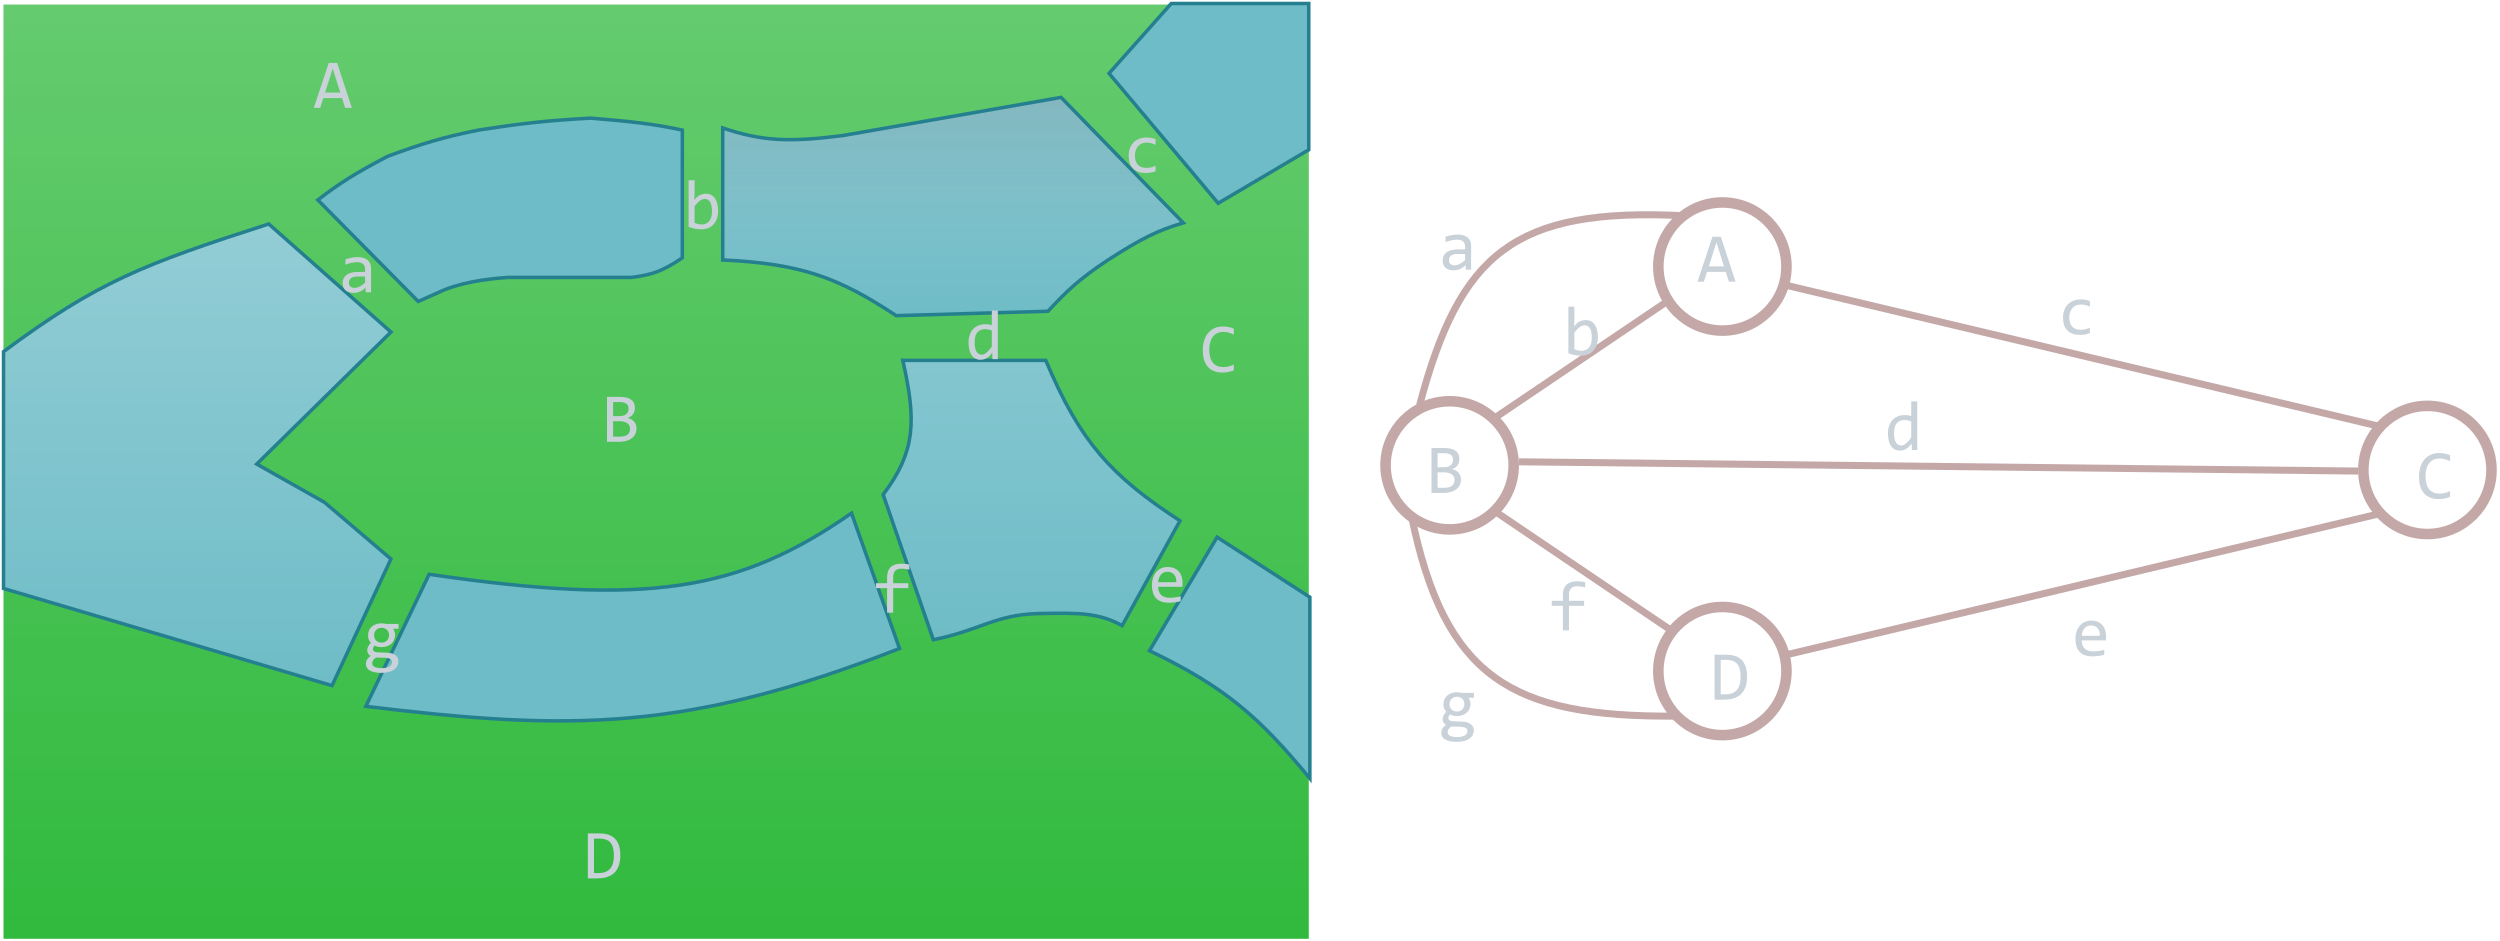
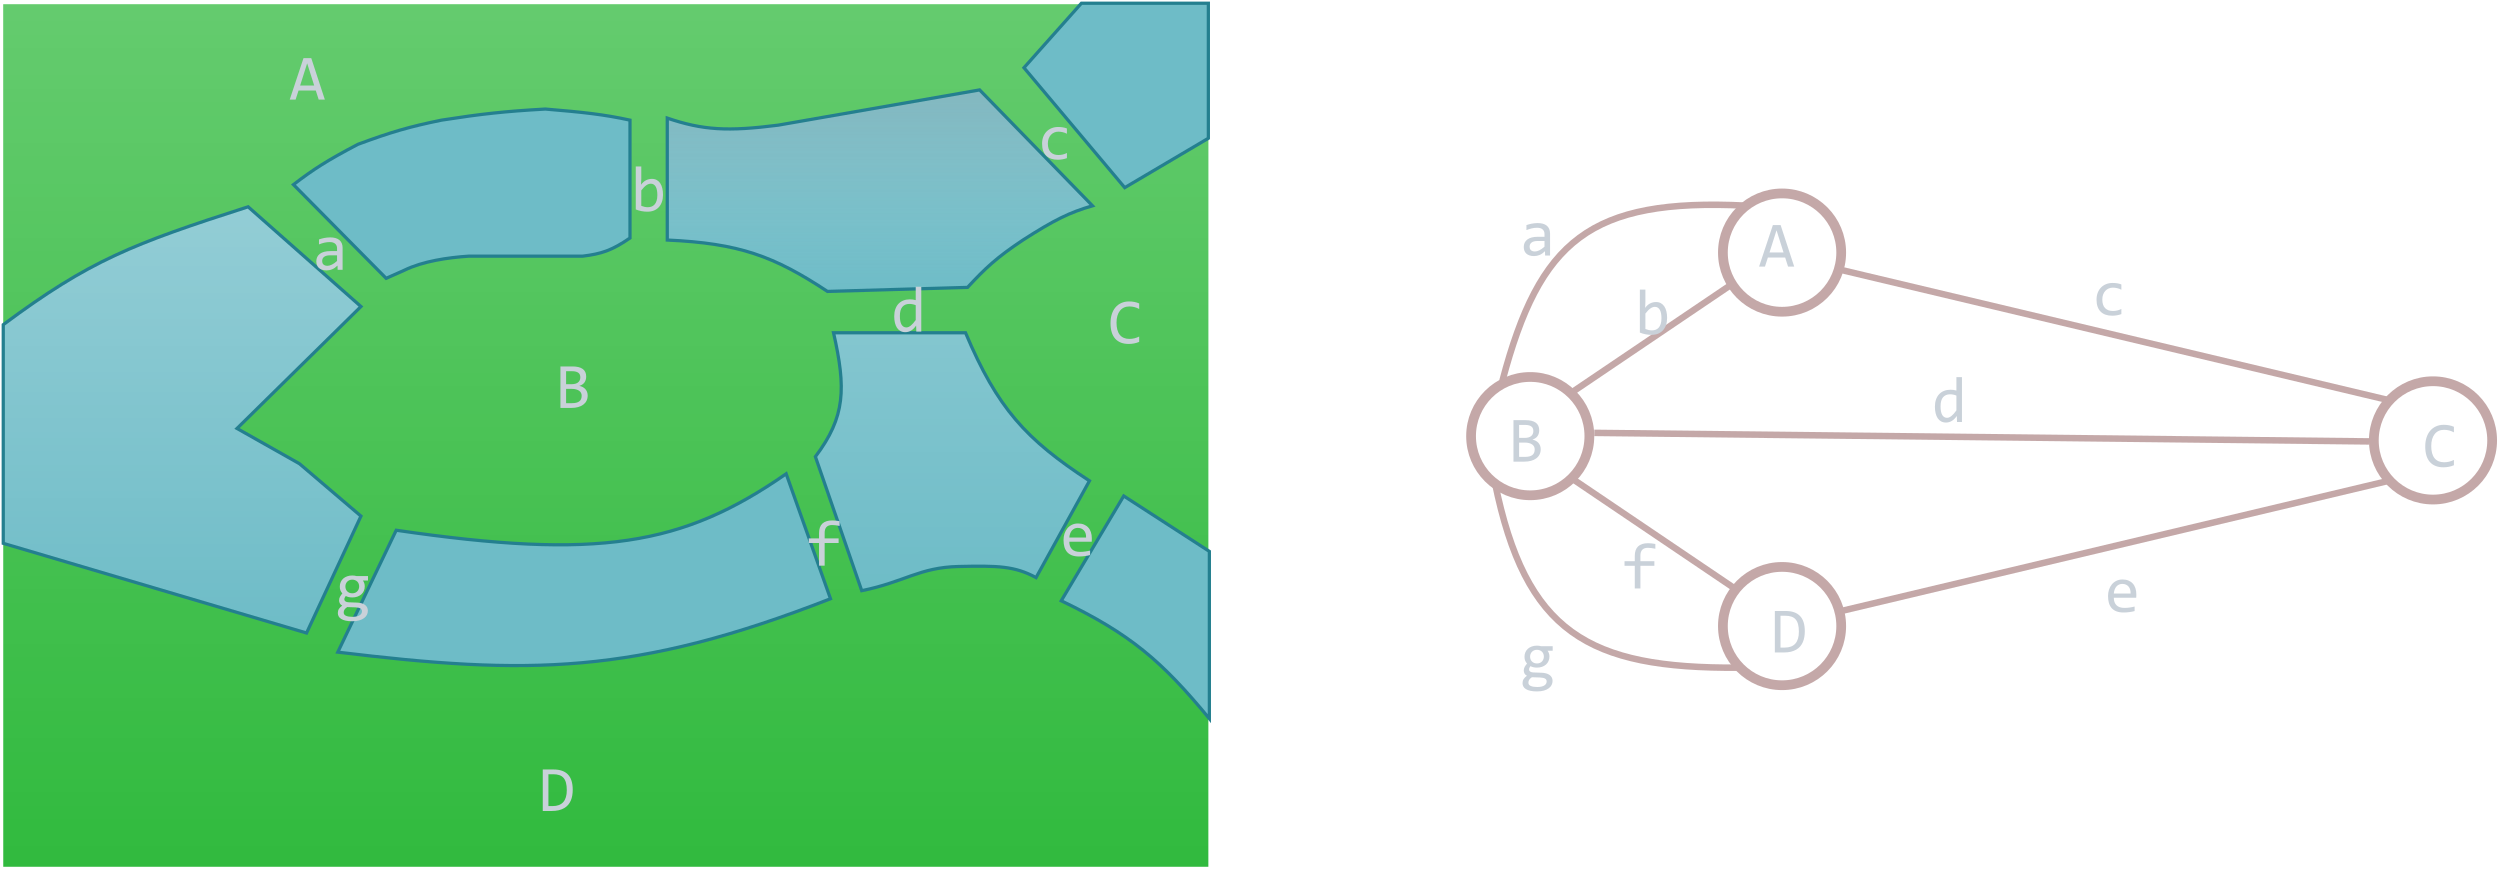
- <svg xmlns="http://www.w3.org/2000/svg" width="710" height="267" viewBox="0 0 710 267" fill="none">
+ <svg xmlns="http://www.w3.org/2000/svg" width="769" height="267" viewBox="0 0 769 267" fill="none">
  <rect x="1" y="1.31" width="370.69" height="265.31" fill="#31BA3E" />
  <rect x="1" y="1.31" width="370.69" height="265.31" fill="url(#paint0_linear)" fill-opacity="0.25" />
  <path d="M121.877 163.099L103.901 200.602C162.288 207.701 195.261 207.666 255.462 184.175L241.825 145.743C209.898 167.935 184.072 172.213 121.877 163.099Z" fill="#6EBCC7" stroke="#247F8F" />
  <path d="M345.655 152.561L372 169.608V221.058C357.346 203.295 347.665 195.001 326.439 184.795L345.655 152.561Z" fill="#6EBCC7" stroke="#247F8F" />
  <path d="M294.825 174.257C282.737 174.543 278.31 179.01 265.07 181.696L250.813 140.474C260.09 128.2 260.26 119.472 256.392 102.351H296.994C306.836 125.674 315.62 135.171 335.117 147.912L318.69 177.667C312.13 174.107 306.912 173.971 294.825 174.257Z" fill="#6EBCC7" />
  <path d="M294.825 174.257C282.737 174.543 278.31 179.01 265.07 181.696L250.813 140.474C260.09 128.2 260.26 119.472 256.392 102.351H296.994C306.836 125.674 315.62 135.171 335.117 147.912L318.69 177.667C312.13 174.107 306.912 173.971 294.825 174.257Z" fill="url(#paint1_linear)" fill-opacity="0.15" />
  <path d="M294.825 174.257C282.737 174.543 278.31 179.01 265.07 181.696L250.813 140.474C260.09 128.2 260.26 119.472 256.392 102.351H296.994C306.836 125.674 315.62 135.171 335.117 147.912L318.69 177.667C312.13 174.107 306.912 173.971 294.825 174.257Z" stroke="#247F8F" />
  <path d="M345.965 57.719L314.971 20.836L332.637 1H371.69V42.532L345.965 57.719Z" fill="#6EBCC7" stroke="#247F8F" />
  <path d="M205.251 36.333V73.836C227.413 74.866 237.976 78.73 254.532 89.643L297.614 88.403C303.096 82.496 306.525 79.243 314.661 73.836C324.319 67.631 328.959 65.367 336.047 63.298L301.333 27.655L239.345 38.503C223.8 40.48 216.266 40.061 205.251 36.333Z" fill="#6EBCC7" />
  <path d="M205.251 36.333V73.836C227.413 74.866 237.976 78.73 254.532 89.643L297.614 88.403C303.096 82.496 306.525 79.243 314.661 73.836C324.319 67.631 328.959 65.367 336.047 63.298L301.333 27.655L239.345 38.503C223.8 40.48 216.266 40.061 205.251 36.333Z" fill="url(#paint2_linear)" fill-opacity="0.25" />
  <path d="M205.251 36.333V73.836C227.413 74.866 237.976 78.73 254.532 89.643L297.614 88.403C303.096 82.496 306.525 79.243 314.661 73.836C324.319 67.631 328.959 65.367 336.047 63.298L301.333 27.655L239.345 38.503C223.8 40.48 216.266 40.061 205.251 36.333Z" stroke="#247F8F" />
  <path d="M193.784 73.216V36.953C185.593 35.176 179.453 34.529 167.749 33.544C155.046 34.258 148.069 35.049 135.825 36.953C125.886 38.981 120.25 40.634 110.099 44.392C100.588 49.383 96.389 52.089 90.263 56.789L118.778 85.614L124.357 83.135C130.068 80.337 137.805 79.219 144.193 78.795H164.649H179.216C184.958 78.097 188.155 77.079 193.784 73.216Z" fill="#6EBCC7" stroke="#247F8F" />
  <path d="M1 99.871V167.129L94.292 194.713L111.029 158.76L92.123 142.643L72.906 131.795L111.029 94.292L76.316 63.608C40.672 75.076 27.667 80.052 1 99.871Z" fill="#6EBCC7" />
  <path d="M1 99.871V167.129L94.292 194.713L111.029 158.76L92.123 142.643L72.906 131.795L111.029 94.292L76.316 63.608C40.672 75.076 27.667 80.052 1 99.871Z" fill="url(#paint3_linear)" fill-opacity="0.25" />
  <path d="M1 99.871V167.129L94.292 194.713L111.029 158.76L92.123 142.643L72.906 131.795L111.029 94.292L76.316 63.608C40.672 75.076 27.667 80.052 1 99.871Z" stroke="#247F8F" />
  <path d="M103.861 83L103.822 81.682C103.288 82.209 102.745 82.59 102.191 82.824C101.645 83.059 101.068 83.176 100.463 83.176C99.903 83.176 99.424 83.104 99.027 82.961C98.63 82.818 98.301 82.622 98.041 82.375C97.787 82.121 97.598 81.825 97.475 81.486C97.357 81.148 97.299 80.78 97.299 80.383C97.299 79.4 97.663 78.632 98.393 78.078C99.128 77.518 100.212 77.238 101.645 77.238H103.676V76.379C103.676 75.799 103.49 75.337 103.119 74.992C102.748 74.641 102.182 74.465 101.42 74.465C100.867 74.465 100.32 74.527 99.779 74.65C99.245 74.774 98.692 74.95 98.119 75.178V73.644C98.334 73.566 98.572 73.492 98.832 73.42C99.099 73.342 99.379 73.273 99.672 73.215C99.965 73.156 100.271 73.111 100.59 73.078C100.909 73.039 101.231 73.019 101.557 73.019C102.149 73.019 102.683 73.085 103.158 73.215C103.633 73.345 104.034 73.544 104.359 73.811C104.691 74.078 104.945 74.413 105.121 74.816C105.297 75.22 105.385 75.695 105.385 76.242V83H103.861ZM103.676 78.537H101.518C101.094 78.537 100.73 78.579 100.424 78.664C100.118 78.749 99.867 78.869 99.672 79.025C99.477 79.182 99.33 79.37 99.232 79.592C99.141 79.807 99.096 80.051 99.096 80.324C99.096 80.513 99.125 80.695 99.184 80.871C99.242 81.04 99.337 81.193 99.467 81.33C99.597 81.46 99.766 81.564 99.975 81.643C100.183 81.721 100.437 81.76 100.736 81.76C101.127 81.76 101.573 81.643 102.074 81.408C102.582 81.167 103.116 80.79 103.676 80.275V78.537Z" fill="#C9D1D9" />
  <path d="M203.941 59.922C203.941 60.736 203.827 61.465 203.6 62.109C203.378 62.747 203.059 63.291 202.643 63.74C202.232 64.183 201.731 64.525 201.139 64.766C200.546 65 199.879 65.117 199.137 65.117C198.557 65.117 197.965 65.062 197.359 64.951C196.754 64.841 196.155 64.665 195.562 64.424V51.201H197.262V55L197.184 56.816C197.672 56.159 198.193 55.697 198.746 55.43C199.306 55.156 199.905 55.02 200.543 55.02C201.103 55.02 201.594 55.137 202.018 55.371C202.441 55.605 202.796 55.938 203.082 56.367C203.368 56.79 203.583 57.305 203.727 57.91C203.87 58.509 203.941 59.18 203.941 59.922ZM202.203 60C202.203 59.486 202.164 59.014 202.086 58.584C202.014 58.154 201.897 57.786 201.734 57.48C201.572 57.175 201.363 56.937 201.109 56.768C200.855 56.592 200.553 56.504 200.201 56.504C199.986 56.504 199.768 56.54 199.547 56.611C199.326 56.676 199.094 56.79 198.854 56.953C198.619 57.109 198.368 57.321 198.102 57.588C197.841 57.848 197.561 58.174 197.262 58.565V63.32C197.594 63.45 197.932 63.555 198.277 63.633C198.622 63.704 198.951 63.74 199.264 63.74C199.654 63.74 200.025 63.678 200.377 63.555C200.735 63.431 201.048 63.226 201.314 62.94C201.588 62.647 201.803 62.262 201.959 61.787C202.122 61.305 202.203 60.71 202.203 60Z" fill="#C9D1D9" />
  <path d="M328.18 48.639C327.737 48.808 327.281 48.932 326.812 49.01C326.35 49.094 325.872 49.137 325.377 49.137C323.827 49.137 322.633 48.717 321.793 47.877C320.96 47.037 320.543 45.81 320.543 44.195C320.543 43.421 320.663 42.717 320.904 42.086C321.145 41.454 321.484 40.914 321.92 40.465C322.356 40.016 322.877 39.671 323.482 39.43C324.088 39.182 324.755 39.059 325.484 39.059C325.992 39.059 326.467 39.094 326.91 39.166C327.353 39.238 327.776 39.355 328.18 39.518V41.139C327.757 40.917 327.324 40.758 326.881 40.66C326.445 40.556 325.992 40.504 325.523 40.504C325.087 40.504 324.674 40.589 324.283 40.758C323.899 40.921 323.561 41.158 323.268 41.471C322.975 41.783 322.743 42.164 322.574 42.613C322.405 43.062 322.32 43.57 322.32 44.137C322.32 45.322 322.607 46.21 323.18 46.803C323.759 47.389 324.56 47.682 325.582 47.682C326.044 47.682 326.49 47.63 326.92 47.525C327.356 47.421 327.776 47.265 328.18 47.057V48.639Z" fill="#C9D1D9" />
  <path d="M275.064 97.303C275.064 96.469 275.178 95.731 275.406 95.086C275.634 94.435 275.956 93.888 276.373 93.445C276.796 92.996 277.301 92.658 277.887 92.43C278.479 92.195 279.137 92.078 279.859 92.078C280.172 92.078 280.478 92.098 280.777 92.137C281.083 92.176 281.383 92.238 281.676 92.322V88.201H283.385V102H281.861L281.803 100.145C281.327 100.835 280.813 101.346 280.26 101.678C279.706 102.01 279.107 102.176 278.463 102.176C277.903 102.176 277.408 102.059 276.979 101.824C276.555 101.59 276.201 101.261 275.914 100.838C275.634 100.408 275.423 99.894 275.279 99.295C275.136 98.696 275.064 98.032 275.064 97.303ZM276.803 97.195C276.803 98.38 276.975 99.266 277.32 99.852C277.672 100.431 278.167 100.721 278.805 100.721C279.234 100.721 279.687 100.529 280.162 100.145C280.644 99.76 281.148 99.191 281.676 98.436V93.885C281.396 93.755 281.087 93.657 280.748 93.592C280.41 93.52 280.074 93.484 279.742 93.484C278.818 93.484 278.095 93.784 277.574 94.383C277.06 94.982 276.803 95.919 276.803 97.195Z" fill="#C9D1D9" />
  <path d="M335.844 165.58C335.844 165.821 335.84 166.023 335.834 166.186C335.827 166.348 335.818 166.501 335.805 166.645H328.92C328.92 167.647 329.2 168.419 329.76 168.959C330.32 169.493 331.127 169.76 332.182 169.76C332.468 169.76 332.755 169.75 333.041 169.73C333.327 169.704 333.604 169.672 333.871 169.633C334.138 169.594 334.392 169.551 334.633 169.506C334.88 169.454 335.108 169.398 335.316 169.34V170.736C334.854 170.867 334.33 170.971 333.744 171.049C333.165 171.133 332.562 171.176 331.938 171.176C331.098 171.176 330.375 171.062 329.77 170.834C329.164 170.606 328.666 170.277 328.275 169.848C327.891 169.411 327.605 168.881 327.416 168.256C327.234 167.624 327.143 166.911 327.143 166.117C327.143 165.427 327.24 164.776 327.436 164.164C327.637 163.546 327.927 163.005 328.305 162.543C328.689 162.074 329.158 161.703 329.711 161.43C330.264 161.156 330.893 161.02 331.596 161.02C332.279 161.02 332.885 161.127 333.412 161.342C333.939 161.557 334.382 161.863 334.74 162.26C335.105 162.65 335.378 163.129 335.561 163.695C335.749 164.255 335.844 164.883 335.844 165.58ZM334.076 165.336C334.096 164.9 334.053 164.503 333.949 164.145C333.845 163.78 333.682 163.467 333.461 163.207C333.246 162.947 332.976 162.745 332.65 162.602C332.325 162.452 331.947 162.377 331.518 162.377C331.146 162.377 330.808 162.449 330.502 162.592C330.196 162.735 329.932 162.937 329.711 163.197C329.49 163.458 329.311 163.77 329.174 164.135C329.037 164.499 328.952 164.9 328.92 165.336H334.076Z" fill="#C9D1D9" />
  <path d="M258.264 161.783C257.372 161.594 256.604 161.5 255.959 161.5C254.429 161.5 253.664 162.301 253.664 163.902V165.621H257.961V167.037H253.664V174H251.936V167.037H248.781V165.621H251.936V164C251.936 161.389 253.296 160.084 256.018 160.084C256.695 160.084 257.443 160.162 258.264 160.318V161.783Z" fill="#C9D1D9" />
  <path d="M111.623 178.582C111.805 178.81 111.945 179.077 112.043 179.383C112.147 179.682 112.199 180.008 112.199 180.359C112.199 180.867 112.105 181.333 111.916 181.756C111.734 182.173 111.473 182.531 111.135 182.83C110.796 183.13 110.389 183.364 109.914 183.533C109.445 183.696 108.928 183.777 108.361 183.777C107.951 183.777 107.567 183.735 107.209 183.65C106.851 183.559 106.568 183.449 106.359 183.318C106.236 183.501 106.132 183.673 106.047 183.836C105.962 183.999 105.92 184.181 105.92 184.383C105.92 184.63 106.037 184.835 106.271 184.998C106.512 185.161 106.828 185.249 107.219 185.262L109.797 185.359C110.285 185.372 110.734 185.434 111.145 185.545C111.561 185.656 111.916 185.815 112.209 186.023C112.508 186.232 112.74 186.489 112.902 186.795C113.072 187.101 113.156 187.456 113.156 187.859C113.156 188.296 113.062 188.709 112.873 189.1C112.684 189.49 112.391 189.832 111.994 190.125C111.604 190.424 111.105 190.662 110.5 190.838C109.895 191.014 109.175 191.102 108.342 191.102C107.548 191.102 106.87 191.036 106.311 190.906C105.757 190.783 105.301 190.607 104.943 190.379C104.585 190.158 104.325 189.891 104.162 189.578C103.999 189.272 103.918 188.934 103.918 188.562C103.918 188.087 104.029 187.671 104.25 187.312C104.471 186.954 104.813 186.609 105.275 186.277C105.106 186.199 104.96 186.102 104.836 185.984C104.712 185.867 104.611 185.74 104.533 185.604C104.455 185.46 104.396 185.311 104.357 185.154C104.318 184.998 104.299 184.845 104.299 184.695C104.299 184.272 104.396 183.885 104.592 183.533C104.794 183.182 105.031 182.85 105.305 182.537C105.181 182.387 105.07 182.241 104.973 182.098C104.882 181.954 104.8 181.801 104.729 181.639C104.663 181.469 104.611 181.29 104.572 181.102C104.54 180.906 104.523 180.685 104.523 180.438C104.523 179.93 104.615 179.467 104.797 179.051C104.986 178.628 105.246 178.266 105.578 177.967C105.917 177.667 106.32 177.436 106.789 177.273C107.264 177.104 107.788 177.02 108.361 177.02C108.602 177.02 108.833 177.036 109.055 177.068C109.276 177.101 109.471 177.143 109.641 177.195H113.195V178.582H111.623ZM105.725 188.416C105.725 188.878 105.965 189.214 106.447 189.422C106.929 189.637 107.6 189.744 108.459 189.744C108.999 189.744 109.452 189.695 109.816 189.598C110.188 189.5 110.484 189.37 110.705 189.207C110.933 189.051 111.096 188.868 111.193 188.66C111.291 188.458 111.34 188.25 111.34 188.035C111.34 187.638 111.177 187.345 110.852 187.156C110.526 186.967 110.028 186.857 109.357 186.824L106.799 186.736C106.584 186.88 106.405 187.02 106.262 187.156C106.125 187.293 106.018 187.43 105.939 187.566C105.861 187.71 105.806 187.85 105.773 187.986C105.741 188.13 105.725 188.273 105.725 188.416ZM106.242 180.398C106.242 180.711 106.294 180.997 106.398 181.258C106.503 181.518 106.649 181.74 106.838 181.922C107.027 182.104 107.248 182.247 107.502 182.352C107.762 182.449 108.049 182.498 108.361 182.498C108.7 182.498 108.999 182.443 109.26 182.332C109.527 182.215 109.748 182.059 109.924 181.863C110.106 181.668 110.243 181.443 110.334 181.189C110.432 180.936 110.48 180.672 110.48 180.398C110.48 180.086 110.428 179.799 110.324 179.539C110.22 179.279 110.074 179.057 109.885 178.875C109.696 178.693 109.471 178.553 109.211 178.455C108.957 178.351 108.674 178.299 108.361 178.299C108.023 178.299 107.72 178.357 107.453 178.475C107.193 178.592 106.971 178.748 106.789 178.943C106.613 179.132 106.477 179.354 106.379 179.607C106.288 179.861 106.242 180.125 106.242 180.398Z" fill="#C9D1D9" />
  <path d="M99.922 30.637H98.027L97.139 27.854H91.826L90.928 30.637H89.121L93.359 17.874H95.742L99.922 30.637ZM96.641 26.302L94.482 19.475L92.324 26.302H96.641Z" fill="#C9D1D9" />
  <path d="M180.77 121.661C180.77 122.273 180.649 122.817 180.408 123.292C180.174 123.761 179.836 124.158 179.393 124.483C178.957 124.809 178.426 125.056 177.801 125.226C177.183 125.395 176.492 125.479 175.731 125.479H172.391V112.716H176.043C178.888 112.716 180.311 113.751 180.311 115.821C180.311 116.511 180.145 117.104 179.813 117.599C179.487 118.093 178.953 118.461 178.211 118.702C178.556 118.767 178.882 118.878 179.188 119.034C179.5 119.19 179.774 119.392 180.008 119.64C180.242 119.887 180.428 120.18 180.565 120.519C180.701 120.857 180.77 121.238 180.77 121.661ZM178.504 116.056C178.504 115.795 178.465 115.551 178.387 115.323C178.309 115.089 178.172 114.89 177.977 114.728C177.781 114.558 177.518 114.425 177.186 114.327C176.854 114.229 176.434 114.181 175.926 114.181H174.129V118.175H175.867C176.265 118.175 176.623 118.132 176.942 118.048C177.267 117.963 177.544 117.833 177.772 117.657C178.006 117.481 178.185 117.263 178.309 117.003C178.439 116.736 178.504 116.42 178.504 116.056ZM178.924 121.72C178.924 121.394 178.856 121.101 178.719 120.841C178.582 120.58 178.384 120.362 178.123 120.187C177.863 120.004 177.544 119.864 177.166 119.767C176.795 119.669 176.375 119.62 175.906 119.62H174.129V124.015H175.965C176.961 124.015 177.703 123.829 178.192 123.458C178.68 123.087 178.924 122.507 178.924 121.72Z" fill="#C9D1D9" />
  <path d="M350.413 105.165C349.391 105.588 348.32 105.8 347.2 105.8C345.396 105.8 344.01 105.262 343.04 104.188C342.076 103.108 341.594 101.512 341.594 99.403C341.594 98.381 341.728 97.457 341.995 96.63C342.262 95.803 342.643 95.103 343.137 94.53C343.632 93.951 344.231 93.505 344.934 93.192C345.637 92.88 346.425 92.723 347.297 92.723C347.89 92.723 348.44 92.775 348.948 92.88C349.456 92.977 349.944 93.13 350.413 93.339V95.048C349.95 94.794 349.472 94.602 348.977 94.471C348.482 94.335 347.942 94.266 347.356 94.266C346.757 94.266 346.213 94.38 345.725 94.608C345.243 94.829 344.833 95.155 344.495 95.585C344.156 96.008 343.896 96.529 343.713 97.147C343.531 97.759 343.44 98.459 343.44 99.247C343.44 100.9 343.775 102.147 344.446 102.987C345.116 103.827 346.1 104.247 347.395 104.247C347.942 104.247 348.466 104.185 348.967 104.061C349.469 103.931 349.95 103.752 350.413 103.524V105.165Z" fill="#C9D1D9" />
  <path d="M176.172 242.933C176.172 243.545 176.123 244.131 176.026 244.69C175.934 245.25 175.785 245.771 175.576 246.253C175.368 246.735 175.098 247.174 174.766 247.571C174.434 247.962 174.027 248.297 173.545 248.577C173.063 248.857 172.503 249.075 171.865 249.232C171.227 249.381 170.502 249.456 169.688 249.456H166.953V236.692H170.244C172.237 236.692 173.721 237.207 174.698 238.235C175.681 239.258 176.172 240.823 176.172 242.933ZM174.346 243.06C174.346 242.155 174.261 241.39 174.092 240.765C173.923 240.14 173.666 239.635 173.321 239.251C172.976 238.867 172.543 238.59 172.022 238.421C171.501 238.245 170.889 238.157 170.186 238.157H168.692V247.952H169.99C172.894 247.952 174.346 246.321 174.346 243.06Z" fill="#C9D1D9" />
-   <circle cx="411.695" cy="132.153" r="18.195" stroke="#C4A8A8" stroke-width="3" />
-   <path d="M414.922 136.182C414.922 136.794 414.801 137.337 414.561 137.812C414.326 138.281 413.988 138.678 413.545 139.004C413.109 139.329 412.578 139.577 411.953 139.746C411.335 139.915 410.645 140 409.883 140H406.543V127.236H410.195C413.04 127.236 414.463 128.271 414.463 130.342C414.463 131.032 414.297 131.624 413.965 132.119C413.639 132.614 413.105 132.982 412.363 133.223C412.708 133.288 413.034 133.398 413.34 133.555C413.652 133.711 413.926 133.913 414.16 134.16C414.395 134.408 414.58 134.701 414.717 135.039C414.854 135.378 414.922 135.758 414.922 136.182ZM412.656 130.576C412.656 130.316 412.617 130.072 412.539 129.844C412.461 129.609 412.324 129.411 412.129 129.248C411.934 129.079 411.67 128.945 411.338 128.848C411.006 128.75 410.586 128.701 410.078 128.701H408.281V132.695H410.02C410.417 132.695 410.775 132.653 411.094 132.568C411.419 132.484 411.696 132.354 411.924 132.178C412.158 132.002 412.337 131.784 412.461 131.523C412.591 131.257 412.656 130.941 412.656 130.576ZM413.076 136.24C413.076 135.915 413.008 135.622 412.871 135.361C412.734 135.101 412.536 134.883 412.275 134.707C412.015 134.525 411.696 134.385 411.318 134.287C410.947 134.189 410.527 134.141 410.059 134.141H408.281V138.535H410.117C411.113 138.535 411.855 138.35 412.344 137.979C412.832 137.607 413.076 137.028 413.076 136.24Z" fill="#C9D1D9" />
-   <circle cx="489.16" cy="75.695" r="18.195" stroke="#C4A8A8" stroke-width="3" />
-   <path d="M492.898 80H491.004L490.115 77.217H484.803L483.904 80H482.098L486.336 67.236H488.719L492.898 80ZM489.617 75.664L487.459 68.838L485.301 75.664H489.617Z" fill="#C9D1D9" />
-   <circle cx="689.389" cy="133.466" r="18.195" stroke="#C4A8A8" stroke-width="3" />
-   <path d="M695.824 141.109C694.801 141.532 693.73 141.744 692.611 141.744C690.807 141.744 689.421 141.207 688.45 140.133C687.487 139.052 687.005 137.457 687.005 135.348C687.005 134.325 687.139 133.401 687.406 132.574C687.672 131.747 688.053 131.047 688.548 130.474C689.043 129.895 689.642 129.449 690.345 129.137C691.048 128.824 691.836 128.668 692.708 128.668C693.301 128.668 693.851 128.72 694.359 128.824C694.866 128.922 695.355 129.075 695.824 129.283V130.992C695.361 130.738 694.883 130.546 694.388 130.416C693.893 130.279 693.353 130.211 692.767 130.211C692.168 130.211 691.624 130.325 691.136 130.553C690.654 130.774 690.244 131.099 689.906 131.529C689.567 131.952 689.307 132.473 689.124 133.092C688.942 133.704 688.851 134.404 688.851 135.191C688.851 136.845 689.186 138.092 689.857 138.932C690.527 139.771 691.51 140.191 692.806 140.191C693.353 140.191 693.877 140.129 694.378 140.006C694.88 139.876 695.361 139.696 695.824 139.469V141.109Z" fill="#C9D1D9" />
-   <circle cx="489.16" cy="190.58" r="18.195" stroke="#C4A8A8" stroke-width="3" />
-   <path d="M496.161 192.179C496.161 192.791 496.112 193.377 496.015 193.937C495.923 194.496 495.774 195.017 495.565 195.499C495.357 195.981 495.087 196.42 494.755 196.817C494.423 197.208 494.016 197.543 493.534 197.823C493.052 198.103 492.492 198.321 491.854 198.478C491.216 198.627 490.49 198.702 489.677 198.702H486.942V185.939H490.233C492.225 185.939 493.71 186.453 494.686 187.482C495.669 188.504 496.161 190.069 496.161 192.179ZM494.335 192.306C494.335 191.401 494.25 190.636 494.081 190.011C493.912 189.386 493.655 188.881 493.309 188.497C492.964 188.113 492.531 187.836 492.011 187.667C491.49 187.491 490.878 187.403 490.175 187.403H488.681V197.198H489.979C492.883 197.198 494.335 195.567 494.335 192.306Z" fill="#C9D1D9" />
-   <line x1="424.265" y1="118.851" x2="472.845" y2="86.026" stroke="#C4A8A8" stroke-width="2" />
-   <line x1="425.384" y1="145.767" x2="473.964" y2="178.591" stroke="#C4A8A8" stroke-width="2" />
-   <path d="M403.16 115.084C414.614 71.933 430.001 58.904 478 61.252" stroke="#C4A8A8" stroke-width="2" />
-   <path d="M475.702 203.382C429.46 203.657 410.261 192.682 400.799 146.26" stroke="#C4A8A8" stroke-width="2" />
-   <line x1="431.4" y1="131.153" x2="669.706" y2="133.779" stroke="#C4A8A8" stroke-width="2" />
-   <path d="M507.214 185.985L676.091 145.818" stroke="#C4A8A8" stroke-width="2" />
-   <path d="M506.973 80.947L675.851 121.113" stroke="#C4A8A8" stroke-width="2" />
-   <path d="M416.274 76.595L416.234 75.277C415.701 75.804 415.157 76.185 414.604 76.42C414.057 76.654 413.481 76.771 412.875 76.771C412.315 76.771 411.837 76.7 411.44 76.556C411.042 76.413 410.714 76.218 410.453 75.97C410.199 75.716 410.011 75.42 409.887 75.082C409.77 74.743 409.711 74.375 409.711 73.978C409.711 72.995 410.076 72.227 410.805 71.674C411.54 71.114 412.624 70.834 414.057 70.834H416.088V69.974C416.088 69.395 415.902 68.933 415.531 68.588C415.16 68.236 414.594 68.06 413.832 68.06C413.279 68.06 412.732 68.122 412.191 68.246C411.658 68.37 411.104 68.545 410.531 68.773V67.24C410.746 67.162 410.984 67.087 411.244 67.015C411.511 66.937 411.791 66.869 412.084 66.81C412.377 66.752 412.683 66.706 413.002 66.674C413.321 66.635 413.643 66.615 413.969 66.615C414.561 66.615 415.095 66.68 415.57 66.81C416.046 66.941 416.446 67.139 416.772 67.406C417.104 67.673 417.358 68.008 417.533 68.412C417.709 68.816 417.797 69.291 417.797 69.838V76.595H416.274ZM416.088 72.132H413.93C413.507 72.132 413.142 72.175 412.836 72.26C412.53 72.344 412.279 72.465 412.084 72.621C411.889 72.777 411.742 72.966 411.645 73.187C411.553 73.402 411.508 73.646 411.508 73.92C411.508 74.108 411.537 74.291 411.596 74.466C411.654 74.636 411.749 74.789 411.879 74.925C412.009 75.056 412.178 75.16 412.387 75.238C412.595 75.316 412.849 75.355 413.149 75.355C413.539 75.355 413.985 75.238 414.486 75.004C414.994 74.763 415.528 74.385 416.088 73.871V72.132Z" fill="#C9D1D9" />
-   <path d="M453.804 95.807C453.804 96.621 453.69 97.35 453.462 97.995C453.241 98.633 452.922 99.177 452.505 99.626C452.095 100.068 451.594 100.41 451.001 100.651C450.409 100.885 449.741 101.003 448.999 101.003C448.42 101.003 447.827 100.947 447.222 100.837C446.616 100.726 446.018 100.55 445.425 100.309V87.087H447.124V90.885L447.046 92.702C447.534 92.044 448.055 91.582 448.609 91.315C449.169 91.042 449.768 90.905 450.406 90.905C450.965 90.905 451.457 91.022 451.88 91.257C452.303 91.491 452.658 91.823 452.945 92.253C453.231 92.676 453.446 93.19 453.589 93.796C453.732 94.395 453.804 95.065 453.804 95.807ZM452.066 95.885C452.066 95.371 452.027 94.899 451.949 94.469C451.877 94.04 451.76 93.672 451.597 93.366C451.434 93.06 451.226 92.822 450.972 92.653C450.718 92.477 450.415 92.389 450.064 92.389C449.849 92.389 449.631 92.425 449.409 92.497C449.188 92.562 448.957 92.676 448.716 92.839C448.482 92.995 448.231 93.207 447.964 93.473C447.704 93.734 447.424 94.059 447.124 94.45V99.206C447.456 99.336 447.795 99.44 448.14 99.518C448.485 99.59 448.814 99.626 449.126 99.626C449.517 99.626 449.888 99.564 450.24 99.44C450.598 99.317 450.91 99.111 451.177 98.825C451.45 98.532 451.665 98.148 451.822 97.673C451.984 97.191 452.066 96.595 452.066 95.885Z" fill="#C9D1D9" />
-   <path d="M417.035 198.162C417.218 198.39 417.358 198.657 417.455 198.963C417.559 199.262 417.611 199.588 417.611 199.939C417.611 200.447 417.517 200.913 417.328 201.336C417.146 201.753 416.886 202.111 416.547 202.41C416.208 202.71 415.802 202.944 415.326 203.113C414.858 203.276 414.34 203.357 413.774 203.357C413.363 203.357 412.979 203.315 412.621 203.23C412.263 203.139 411.98 203.029 411.772 202.898C411.648 203.081 411.544 203.253 411.459 203.416C411.374 203.579 411.332 203.761 411.332 203.963C411.332 204.21 411.449 204.415 411.684 204.578C411.925 204.741 412.24 204.829 412.631 204.842L415.209 204.939C415.697 204.952 416.147 205.014 416.557 205.125C416.973 205.236 417.328 205.395 417.621 205.604C417.921 205.812 418.152 206.069 418.315 206.375C418.484 206.681 418.568 207.036 418.568 207.439C418.568 207.876 418.474 208.289 418.285 208.68C418.096 209.07 417.803 209.412 417.406 209.705C417.016 210.005 416.518 210.242 415.912 210.418C415.307 210.594 414.587 210.682 413.754 210.682C412.96 210.682 412.283 210.617 411.723 210.486C411.169 210.363 410.714 210.187 410.356 209.959C409.997 209.738 409.737 209.471 409.574 209.158C409.412 208.852 409.33 208.514 409.33 208.143C409.33 207.667 409.441 207.251 409.662 206.893C409.884 206.535 410.225 206.189 410.688 205.857C410.518 205.779 410.372 205.682 410.248 205.564C410.124 205.447 410.024 205.32 409.945 205.184C409.867 205.04 409.809 204.891 409.77 204.734C409.731 204.578 409.711 204.425 409.711 204.275C409.711 203.852 409.809 203.465 410.004 203.113C410.206 202.762 410.443 202.43 410.717 202.117C410.593 201.967 410.483 201.821 410.385 201.678C410.294 201.535 410.212 201.382 410.141 201.219C410.076 201.049 410.024 200.87 409.984 200.682C409.952 200.486 409.936 200.265 409.936 200.018C409.936 199.51 410.027 199.048 410.209 198.631C410.398 198.208 410.658 197.846 410.99 197.547C411.329 197.247 411.733 197.016 412.201 196.854C412.677 196.684 413.201 196.6 413.774 196.6C414.014 196.6 414.246 196.616 414.467 196.648C414.688 196.681 414.884 196.723 415.053 196.775H418.608V198.162H417.035ZM411.137 207.996C411.137 208.458 411.378 208.794 411.859 209.002C412.341 209.217 413.012 209.324 413.871 209.324C414.412 209.324 414.864 209.275 415.229 209.178C415.6 209.08 415.896 208.95 416.117 208.787C416.345 208.631 416.508 208.449 416.606 208.24C416.703 208.038 416.752 207.83 416.752 207.615C416.752 207.218 416.589 206.925 416.264 206.736C415.938 206.548 415.44 206.437 414.77 206.404L412.211 206.316C411.996 206.46 411.817 206.6 411.674 206.736C411.537 206.873 411.43 207.01 411.352 207.146C411.274 207.29 411.218 207.43 411.186 207.566C411.153 207.71 411.137 207.853 411.137 207.996ZM411.654 199.979C411.654 200.291 411.706 200.577 411.811 200.838C411.915 201.098 412.061 201.32 412.25 201.502C412.439 201.684 412.66 201.827 412.914 201.932C413.175 202.029 413.461 202.078 413.774 202.078C414.112 202.078 414.412 202.023 414.672 201.912C414.939 201.795 415.16 201.639 415.336 201.443C415.518 201.248 415.655 201.023 415.746 200.77C415.844 200.516 415.893 200.252 415.893 199.979C415.893 199.666 415.841 199.38 415.736 199.119C415.632 198.859 415.486 198.637 415.297 198.455C415.108 198.273 414.884 198.133 414.623 198.035C414.369 197.931 414.086 197.879 413.774 197.879C413.435 197.879 413.132 197.938 412.865 198.055C412.605 198.172 412.384 198.328 412.201 198.523C412.025 198.712 411.889 198.934 411.791 199.188C411.7 199.441 411.654 199.705 411.654 199.979Z" fill="#C9D1D9" />
-   <path d="M450.187 166.791C449.295 166.602 448.527 166.508 447.883 166.508C446.353 166.508 445.588 167.308 445.588 168.91V170.629H449.885V172.045H445.588V179.008H443.859V172.045H440.705V170.629H443.859V169.008C443.859 166.397 445.22 165.092 447.941 165.092C448.618 165.092 449.367 165.17 450.187 165.326V166.791Z" fill="#C9D1D9" />
-   <path d="M536.179 123.104C536.179 122.271 536.293 121.532 536.521 120.887C536.749 120.236 537.071 119.69 537.487 119.247C537.911 118.798 538.415 118.459 539.001 118.231C539.594 117.997 540.251 117.88 540.974 117.88C541.286 117.88 541.592 117.899 541.892 117.938C542.198 117.977 542.497 118.039 542.79 118.124V114.003H544.499V127.802H542.976L542.917 125.946C542.442 126.636 541.928 127.147 541.374 127.479C540.821 127.811 540.222 127.977 539.577 127.977C539.017 127.977 538.523 127.86 538.093 127.626C537.67 127.391 537.315 127.063 537.028 126.639C536.749 126.21 536.537 125.695 536.394 125.096C536.25 124.497 536.179 123.833 536.179 123.104ZM537.917 122.997C537.917 124.182 538.09 125.067 538.435 125.653C538.786 126.233 539.281 126.522 539.919 126.522C540.349 126.522 540.801 126.33 541.277 125.946C541.758 125.562 542.263 124.992 542.79 124.237V119.686C542.51 119.556 542.201 119.458 541.862 119.393C541.524 119.322 541.189 119.286 540.857 119.286C539.932 119.286 539.209 119.585 538.689 120.184C538.174 120.783 537.917 121.721 537.917 122.997Z" fill="#C9D1D9" />
-   <path d="M593.531 94.616C593.088 94.785 592.632 94.909 592.164 94.987C591.701 95.072 591.223 95.114 590.728 95.114C589.179 95.114 587.984 94.694 587.144 93.854C586.311 93.014 585.894 91.787 585.894 90.172C585.894 89.398 586.014 88.695 586.255 88.063C586.496 87.431 586.835 86.891 587.271 86.442C587.707 85.993 588.228 85.648 588.833 85.407C589.439 85.159 590.106 85.036 590.835 85.036C591.343 85.036 591.818 85.072 592.261 85.143C592.704 85.215 593.127 85.332 593.531 85.495V87.116C593.108 86.894 592.675 86.735 592.232 86.637C591.796 86.533 591.343 86.481 590.874 86.481C590.438 86.481 590.025 86.566 589.634 86.735C589.25 86.898 588.912 87.135 588.619 87.448C588.326 87.76 588.095 88.141 587.925 88.59C587.756 89.04 587.671 89.547 587.671 90.114C587.671 91.299 587.958 92.187 588.531 92.78C589.11 93.366 589.911 93.659 590.933 93.659C591.395 93.659 591.841 93.607 592.271 93.502C592.707 93.398 593.127 93.242 593.531 93.034V94.616Z" fill="#C9D1D9" />
-   <path d="M598.134 180.809C598.134 181.05 598.13 181.252 598.124 181.414C598.117 181.577 598.108 181.73 598.095 181.873H591.21C591.21 182.876 591.49 183.648 592.05 184.188C592.61 184.722 593.417 184.989 594.472 184.989C594.758 184.989 595.045 184.979 595.331 184.959C595.617 184.933 595.894 184.901 596.161 184.862C596.428 184.823 596.682 184.78 596.923 184.735C597.17 184.683 597.398 184.627 597.606 184.569V185.965C597.144 186.095 596.62 186.2 596.034 186.278C595.455 186.362 594.852 186.405 594.227 186.405C593.388 186.405 592.665 186.291 592.059 186.063C591.454 185.835 590.956 185.506 590.565 185.077C590.181 184.64 589.895 184.11 589.706 183.485C589.524 182.853 589.433 182.14 589.433 181.346C589.433 180.656 589.53 180.005 589.726 179.393C589.927 178.775 590.217 178.234 590.595 177.772C590.979 177.303 591.448 176.932 592.001 176.659C592.554 176.385 593.183 176.248 593.886 176.248C594.569 176.248 595.175 176.356 595.702 176.571C596.229 176.786 596.672 177.092 597.03 177.489C597.395 177.879 597.668 178.358 597.851 178.924C598.039 179.484 598.134 180.112 598.134 180.809ZM596.366 180.565C596.386 180.129 596.343 179.732 596.239 179.373C596.135 179.009 595.972 178.696 595.751 178.436C595.536 178.176 595.266 177.974 594.94 177.831C594.615 177.681 594.237 177.606 593.808 177.606C593.436 177.606 593.098 177.678 592.792 177.821C592.486 177.964 592.222 178.166 592.001 178.426C591.78 178.687 591.601 178.999 591.464 179.364C591.327 179.728 591.242 180.129 591.21 180.565H596.366Z" fill="#C9D1D9" />
+   <circle cx="470.695" cy="134.153" r="18.195" stroke="#C4A8A8" stroke-width="3" />
+   <path d="M473.922 138.182C473.922 138.794 473.801 139.337 473.561 139.812C473.326 140.281 472.988 140.678 472.545 141.004C472.109 141.329 471.578 141.577 470.953 141.746C470.335 141.915 469.645 142 468.883 142H465.543V129.236H469.195C472.04 129.236 473.463 130.271 473.463 132.342C473.463 133.032 473.297 133.624 472.965 134.119C472.639 134.614 472.105 134.982 471.363 135.223C471.708 135.288 472.034 135.398 472.34 135.555C472.652 135.711 472.926 135.913 473.16 136.16C473.395 136.408 473.58 136.701 473.717 137.039C473.854 137.378 473.922 137.758 473.922 138.182ZM471.656 132.576C471.656 132.316 471.617 132.072 471.539 131.844C471.461 131.609 471.324 131.411 471.129 131.248C470.934 131.079 470.67 130.945 470.338 130.848C470.006 130.75 469.586 130.701 469.078 130.701H467.281V134.695H469.02C469.417 134.695 469.775 134.653 470.094 134.568C470.419 134.484 470.696 134.354 470.924 134.178C471.158 134.002 471.337 133.784 471.461 133.523C471.591 133.257 471.656 132.941 471.656 132.576ZM472.076 138.24C472.076 137.915 472.008 137.622 471.871 137.361C471.734 137.101 471.536 136.883 471.275 136.707C471.015 136.525 470.696 136.385 470.318 136.287C469.947 136.189 469.527 136.141 469.059 136.141H467.281V140.535H469.117C470.113 140.535 470.855 140.35 471.344 139.979C471.832 139.607 472.076 139.028 472.076 138.24Z" fill="#C9D1D9" />
+   <circle cx="548.16" cy="77.695" r="18.195" stroke="#C4A8A8" stroke-width="3" />
+   <path d="M551.898 82H550.004L549.115 79.217H543.803L542.904 82H541.098L545.336 69.236H547.719L551.898 82ZM548.617 77.664L546.459 70.838L544.301 77.664H548.617Z" fill="#C9D1D9" />
+   <circle cx="748.389" cy="135.466" r="18.195" stroke="#C4A8A8" stroke-width="3" />
+   <path d="M754.824 143.109C753.801 143.532 752.73 143.744 751.611 143.744C749.807 143.744 748.421 143.207 747.45 142.133C746.487 141.052 746.005 139.457 746.005 137.348C746.005 136.325 746.139 135.401 746.406 134.574C746.672 133.747 747.053 133.047 747.548 132.474C748.043 131.895 748.642 131.449 749.345 131.137C750.048 130.824 750.836 130.668 751.708 130.668C752.301 130.668 752.851 130.72 753.359 130.824C753.866 130.922 754.355 131.075 754.824 131.283V132.992C754.361 132.738 753.883 132.546 753.388 132.416C752.893 132.279 752.353 132.211 751.767 132.211C751.168 132.211 750.624 132.325 750.136 132.553C749.654 132.774 749.244 133.099 748.906 133.529C748.567 133.952 748.307 134.473 748.124 135.092C747.942 135.704 747.851 136.404 747.851 137.191C747.851 138.845 748.186 140.092 748.857 140.932C749.527 141.771 750.51 142.191 751.806 142.191C752.353 142.191 752.877 142.129 753.378 142.006C753.88 141.876 754.361 141.696 754.824 141.469V143.109Z" fill="#C9D1D9" />
+   <circle cx="548.16" cy="192.58" r="18.195" stroke="#C4A8A8" stroke-width="3" />
+   <path d="M555.161 194.179C555.161 194.791 555.112 195.377 555.015 195.937C554.923 196.496 554.774 197.017 554.565 197.499C554.357 197.981 554.087 198.42 553.755 198.817C553.423 199.208 553.016 199.543 552.534 199.823C552.052 200.103 551.492 200.321 550.854 200.478C550.216 200.627 549.49 200.702 548.677 200.702H545.942V187.939H549.233C551.225 187.939 552.71 188.453 553.686 189.482C554.669 190.504 555.161 192.069 555.161 194.179ZM553.335 194.306C553.335 193.401 553.25 192.636 553.081 192.011C552.912 191.386 552.655 190.881 552.309 190.497C551.964 190.113 551.531 189.836 551.011 189.667C550.49 189.491 549.878 189.403 549.175 189.403H547.681V199.198H548.979C551.883 199.198 553.335 197.567 553.335 194.306Z" fill="#C9D1D9" />
+   <line x1="483.265" y1="120.851" x2="531.845" y2="88.026" stroke="#C4A8A8" stroke-width="2" />
+   <line x1="484.384" y1="147.767" x2="532.964" y2="180.591" stroke="#C4A8A8" stroke-width="2" />
+   <path d="M462.16 117.084C473.614 73.933 489.001 60.904 537 63.252" stroke="#C4A8A8" stroke-width="2" />
+   <path d="M534.702 205.382C488.46 205.657 469.261 194.682 459.799 148.26" stroke="#C4A8A8" stroke-width="2" />
+   <line x1="490.4" y1="133.153" x2="728.706" y2="135.779" stroke="#C4A8A8" stroke-width="2" />
+   <path d="M566.214 187.985L735.091 147.818" stroke="#C4A8A8" stroke-width="2" />
+   <path d="M565.973 82.947L734.851 123.113" stroke="#C4A8A8" stroke-width="2" />
+   <path d="M475.274 78.595L475.234 77.277C474.701 77.804 474.157 78.185 473.604 78.42C473.057 78.654 472.481 78.771 471.875 78.771C471.315 78.771 470.837 78.7 470.44 78.556C470.042 78.413 469.714 78.218 469.453 77.97C469.199 77.716 469.011 77.42 468.887 77.082C468.77 76.743 468.711 76.375 468.711 75.978C468.711 74.995 469.076 74.227 469.805 73.674C470.54 73.114 471.624 72.834 473.057 72.834H475.088V71.974C475.088 71.395 474.902 70.933 474.531 70.588C474.16 70.236 473.594 70.06 472.832 70.06C472.279 70.06 471.732 70.122 471.191 70.246C470.658 70.37 470.104 70.545 469.531 70.773V69.24C469.746 69.162 469.984 69.087 470.244 69.015C470.511 68.937 470.791 68.869 471.084 68.81C471.377 68.752 471.683 68.706 472.002 68.674C472.321 68.635 472.643 68.615 472.969 68.615C473.561 68.615 474.095 68.68 474.57 68.81C475.046 68.941 475.446 69.139 475.772 69.406C476.104 69.673 476.358 70.008 476.533 70.412C476.709 70.816 476.797 71.291 476.797 71.838V78.595H475.274ZM475.088 74.132H472.93C472.507 74.132 472.142 74.175 471.836 74.26C471.53 74.344 471.279 74.465 471.084 74.621C470.889 74.777 470.742 74.966 470.645 75.187C470.553 75.402 470.508 75.646 470.508 75.92C470.508 76.108 470.537 76.291 470.596 76.466C470.654 76.636 470.749 76.789 470.879 76.925C471.009 77.056 471.178 77.16 471.387 77.238C471.595 77.316 471.849 77.355 472.149 77.355C472.539 77.355 472.985 77.238 473.486 77.004C473.994 76.763 474.528 76.385 475.088 75.871V74.132Z" fill="#C9D1D9" />
+   <path d="M512.804 97.807C512.804 98.621 512.69 99.35 512.462 99.995C512.241 100.633 511.922 101.177 511.505 101.626C511.095 102.068 510.594 102.41 510.001 102.651C509.409 102.885 508.741 103.003 507.999 103.003C507.42 103.003 506.827 102.947 506.222 102.837C505.616 102.726 505.018 102.55 504.425 102.309V89.087H506.124V92.885L506.046 94.702C506.534 94.044 507.055 93.582 507.609 93.315C508.169 93.042 508.768 92.905 509.406 92.905C509.965 92.905 510.457 93.022 510.88 93.257C511.303 93.491 511.658 93.823 511.945 94.253C512.231 94.676 512.446 95.19 512.589 95.796C512.732 96.395 512.804 97.065 512.804 97.807ZM511.066 97.885C511.066 97.371 511.027 96.899 510.949 96.469C510.877 96.04 510.76 95.672 510.597 95.366C510.434 95.06 510.226 94.822 509.972 94.653C509.718 94.477 509.415 94.389 509.064 94.389C508.849 94.389 508.631 94.425 508.409 94.497C508.188 94.562 507.957 94.676 507.716 94.839C507.482 94.995 507.231 95.207 506.964 95.473C506.704 95.734 506.424 96.059 506.124 96.45V101.206C506.456 101.336 506.795 101.44 507.14 101.518C507.485 101.59 507.814 101.626 508.126 101.626C508.517 101.626 508.888 101.564 509.24 101.44C509.598 101.316 509.91 101.111 510.177 100.825C510.45 100.532 510.665 100.148 510.822 99.673C510.984 99.191 511.066 98.595 511.066 97.885Z" fill="#C9D1D9" />
+   <path d="M476.035 200.162C476.218 200.39 476.358 200.657 476.455 200.963C476.559 201.262 476.611 201.588 476.611 201.939C476.611 202.447 476.517 202.913 476.328 203.336C476.146 203.753 475.886 204.111 475.547 204.41C475.208 204.71 474.802 204.944 474.326 205.113C473.858 205.276 473.34 205.357 472.774 205.357C472.363 205.357 471.979 205.315 471.621 205.23C471.263 205.139 470.98 205.029 470.772 204.898C470.648 205.081 470.544 205.253 470.459 205.416C470.374 205.579 470.332 205.761 470.332 205.963C470.332 206.21 470.449 206.415 470.684 206.578C470.925 206.741 471.24 206.829 471.631 206.842L474.209 206.939C474.697 206.952 475.147 207.014 475.557 207.125C475.973 207.236 476.328 207.395 476.621 207.604C476.921 207.812 477.152 208.069 477.315 208.375C477.484 208.681 477.568 209.036 477.568 209.439C477.568 209.876 477.474 210.289 477.285 210.68C477.096 211.07 476.803 211.412 476.406 211.705C476.016 212.005 475.518 212.242 474.912 212.418C474.307 212.594 473.587 212.682 472.754 212.682C471.96 212.682 471.283 212.617 470.723 212.486C470.169 212.363 469.714 212.187 469.356 211.959C468.997 211.738 468.737 211.471 468.574 211.158C468.412 210.852 468.33 210.514 468.33 210.143C468.33 209.667 468.441 209.251 468.662 208.893C468.884 208.535 469.225 208.189 469.688 207.857C469.518 207.779 469.372 207.682 469.248 207.564C469.124 207.447 469.024 207.32 468.945 207.184C468.867 207.04 468.809 206.891 468.77 206.734C468.731 206.578 468.711 206.425 468.711 206.275C468.711 205.852 468.809 205.465 469.004 205.113C469.206 204.762 469.443 204.43 469.717 204.117C469.593 203.967 469.483 203.821 469.385 203.678C469.294 203.535 469.212 203.382 469.141 203.219C469.076 203.049 469.024 202.87 468.984 202.682C468.952 202.486 468.936 202.265 468.936 202.018C468.936 201.51 469.027 201.048 469.209 200.631C469.398 200.208 469.658 199.846 469.99 199.547C470.329 199.247 470.733 199.016 471.201 198.854C471.677 198.684 472.201 198.6 472.774 198.6C473.014 198.6 473.246 198.616 473.467 198.648C473.688 198.681 473.884 198.723 474.053 198.775H477.608V200.162H476.035ZM470.137 209.996C470.137 210.458 470.378 210.794 470.859 211.002C471.341 211.217 472.012 211.324 472.871 211.324C473.412 211.324 473.864 211.275 474.229 211.178C474.6 211.08 474.896 210.95 475.117 210.787C475.345 210.631 475.508 210.449 475.606 210.24C475.703 210.038 475.752 209.83 475.752 209.615C475.752 209.218 475.589 208.925 475.264 208.736C474.938 208.548 474.44 208.437 473.77 208.404L471.211 208.316C470.996 208.46 470.817 208.6 470.674 208.736C470.537 208.873 470.43 209.01 470.352 209.146C470.274 209.29 470.218 209.43 470.186 209.566C470.153 209.71 470.137 209.853 470.137 209.996ZM470.654 201.979C470.654 202.291 470.706 202.577 470.811 202.838C470.915 203.098 471.061 203.32 471.25 203.502C471.439 203.684 471.66 203.827 471.914 203.932C472.175 204.029 472.461 204.078 472.774 204.078C473.112 204.078 473.412 204.023 473.672 203.912C473.939 203.795 474.16 203.639 474.336 203.443C474.518 203.248 474.655 203.023 474.746 202.77C474.844 202.516 474.893 202.252 474.893 201.979C474.893 201.666 474.841 201.38 474.736 201.119C474.632 200.859 474.486 200.637 474.297 200.455C474.108 200.273 473.884 200.133 473.623 200.035C473.369 199.931 473.086 199.879 472.774 199.879C472.435 199.879 472.132 199.938 471.865 200.055C471.605 200.172 471.384 200.328 471.201 200.523C471.025 200.712 470.889 200.934 470.791 201.188C470.7 201.441 470.654 201.705 470.654 201.979Z" fill="#C9D1D9" />
+   <path d="M509.187 168.791C508.295 168.602 507.527 168.508 506.883 168.508C505.353 168.508 504.588 169.308 504.588 170.91V172.629H508.885V174.045H504.588V181.008H502.859V174.045H499.705V172.629H502.859V171.008C502.859 168.397 504.22 167.092 506.941 167.092C507.618 167.092 508.367 167.17 509.187 167.326V168.791Z" fill="#C9D1D9" />
+   <path d="M595.179 125.104C595.179 124.271 595.293 123.532 595.521 122.887C595.749 122.236 596.071 121.69 596.487 121.247C596.911 120.798 597.415 120.459 598.001 120.231C598.594 119.997 599.251 119.88 599.974 119.88C600.286 119.88 600.592 119.899 600.892 119.938C601.198 119.977 601.497 120.039 601.79 120.124V116.003H603.499V129.802H601.976L601.917 127.946C601.442 128.636 600.928 129.147 600.374 129.479C599.821 129.811 599.222 129.977 598.577 129.977C598.017 129.977 597.523 129.86 597.093 129.626C596.67 129.391 596.315 129.063 596.028 128.639C595.749 128.21 595.537 127.695 595.394 127.096C595.25 126.497 595.179 125.833 595.179 125.104ZM596.917 124.997C596.917 126.182 597.09 127.067 597.435 127.653C597.786 128.233 598.281 128.522 598.919 128.522C599.349 128.522 599.801 128.33 600.277 127.946C600.758 127.562 601.263 126.992 601.79 126.237V121.686C601.51 121.556 601.201 121.458 600.862 121.393C600.524 121.322 600.189 121.286 599.857 121.286C598.932 121.286 598.209 121.585 597.689 122.184C597.174 122.783 596.917 123.721 596.917 124.997Z" fill="#C9D1D9" />
+   <path d="M652.531 96.616C652.088 96.785 651.632 96.909 651.164 96.987C650.701 97.072 650.223 97.114 649.728 97.114C648.179 97.114 646.984 96.694 646.144 95.854C645.311 95.014 644.894 93.787 644.894 92.172C644.894 91.398 645.014 90.695 645.255 90.063C645.496 89.431 645.835 88.891 646.271 88.442C646.707 87.993 647.228 87.648 647.833 87.407C648.439 87.159 649.106 87.036 649.835 87.036C650.343 87.036 650.818 87.072 651.261 87.143C651.704 87.215 652.127 87.332 652.531 87.495V89.116C652.108 88.894 651.675 88.735 651.232 88.637C650.796 88.533 650.343 88.481 649.874 88.481C649.438 88.481 649.025 88.566 648.634 88.735C648.25 88.898 647.912 89.135 647.619 89.448C647.326 89.76 647.095 90.141 646.925 90.59C646.756 91.04 646.671 91.547 646.671 92.114C646.671 93.299 646.958 94.187 647.531 94.78C648.11 95.366 648.911 95.659 649.933 95.659C650.395 95.659 650.841 95.607 651.271 95.502C651.707 95.398 652.127 95.242 652.531 95.034V96.616Z" fill="#C9D1D9" />
+   <path d="M657.134 182.809C657.134 183.05 657.13 183.252 657.124 183.414C657.117 183.577 657.108 183.73 657.095 183.873H650.21C650.21 184.876 650.49 185.648 651.05 186.188C651.61 186.722 652.417 186.989 653.472 186.989C653.758 186.989 654.045 186.979 654.331 186.959C654.617 186.933 654.894 186.901 655.161 186.862C655.428 186.823 655.682 186.78 655.923 186.735C656.17 186.683 656.398 186.627 656.606 186.569V187.965C656.144 188.095 655.62 188.2 655.034 188.278C654.455 188.362 653.852 188.405 653.227 188.405C652.388 188.405 651.665 188.291 651.059 188.063C650.454 187.835 649.956 187.506 649.565 187.077C649.181 186.64 648.895 186.11 648.706 185.485C648.524 184.853 648.433 184.14 648.433 183.346C648.433 182.656 648.53 182.005 648.726 181.393C648.927 180.775 649.217 180.234 649.595 179.772C649.979 179.303 650.448 178.932 651.001 178.659C651.554 178.385 652.183 178.248 652.886 178.248C653.569 178.248 654.175 178.356 654.702 178.571C655.229 178.786 655.672 179.092 656.03 179.489C656.395 179.879 656.668 180.358 656.851 180.924C657.039 181.484 657.134 182.112 657.134 182.809ZM655.366 182.565C655.386 182.129 655.343 181.732 655.239 181.373C655.135 181.009 654.972 180.696 654.751 180.436C654.536 180.176 654.266 179.974 653.94 179.831C653.615 179.681 653.237 179.606 652.808 179.606C652.436 179.606 652.098 179.678 651.792 179.821C651.486 179.964 651.222 180.166 651.001 180.426C650.78 180.687 650.601 180.999 650.464 181.364C650.327 181.728 650.242 182.129 650.21 182.565H655.366Z" fill="#C9D1D9" />
  <defs>
    <linearGradient id="paint0_linear" x1="186.345" y1="1.31" x2="186.345" y2="266.62" gradientUnits="userSpaceOnUse">
      <stop stop-color="white" />
      <stop offset="1" stop-color="white" stop-opacity="0" />
    </linearGradient>
    <linearGradient id="paint1_linear" x1="292.965" y1="102.351" x2="292.965" y2="181.696" gradientUnits="userSpaceOnUse">
      <stop stop-color="white" />
      <stop offset="1" stop-color="white" stop-opacity="0" />
    </linearGradient>
    <linearGradient id="paint2_linear" x1="270.649" y1="27.655" x2="270.649" y2="89.643" gradientUnits="userSpaceOnUse">
      <stop stop-color="#C3A8A8" />
      <stop offset="1" stop-color="white" stop-opacity="0" />
    </linearGradient>
    <linearGradient id="paint3_linear" x1="56.015" y1="65.158" x2="56.015" y2="194.713" gradientUnits="userSpaceOnUse">
      <stop stop-color="white" />
      <stop offset="1" stop-color="white" stop-opacity="0" />
    </linearGradient>
  </defs>
</svg>
